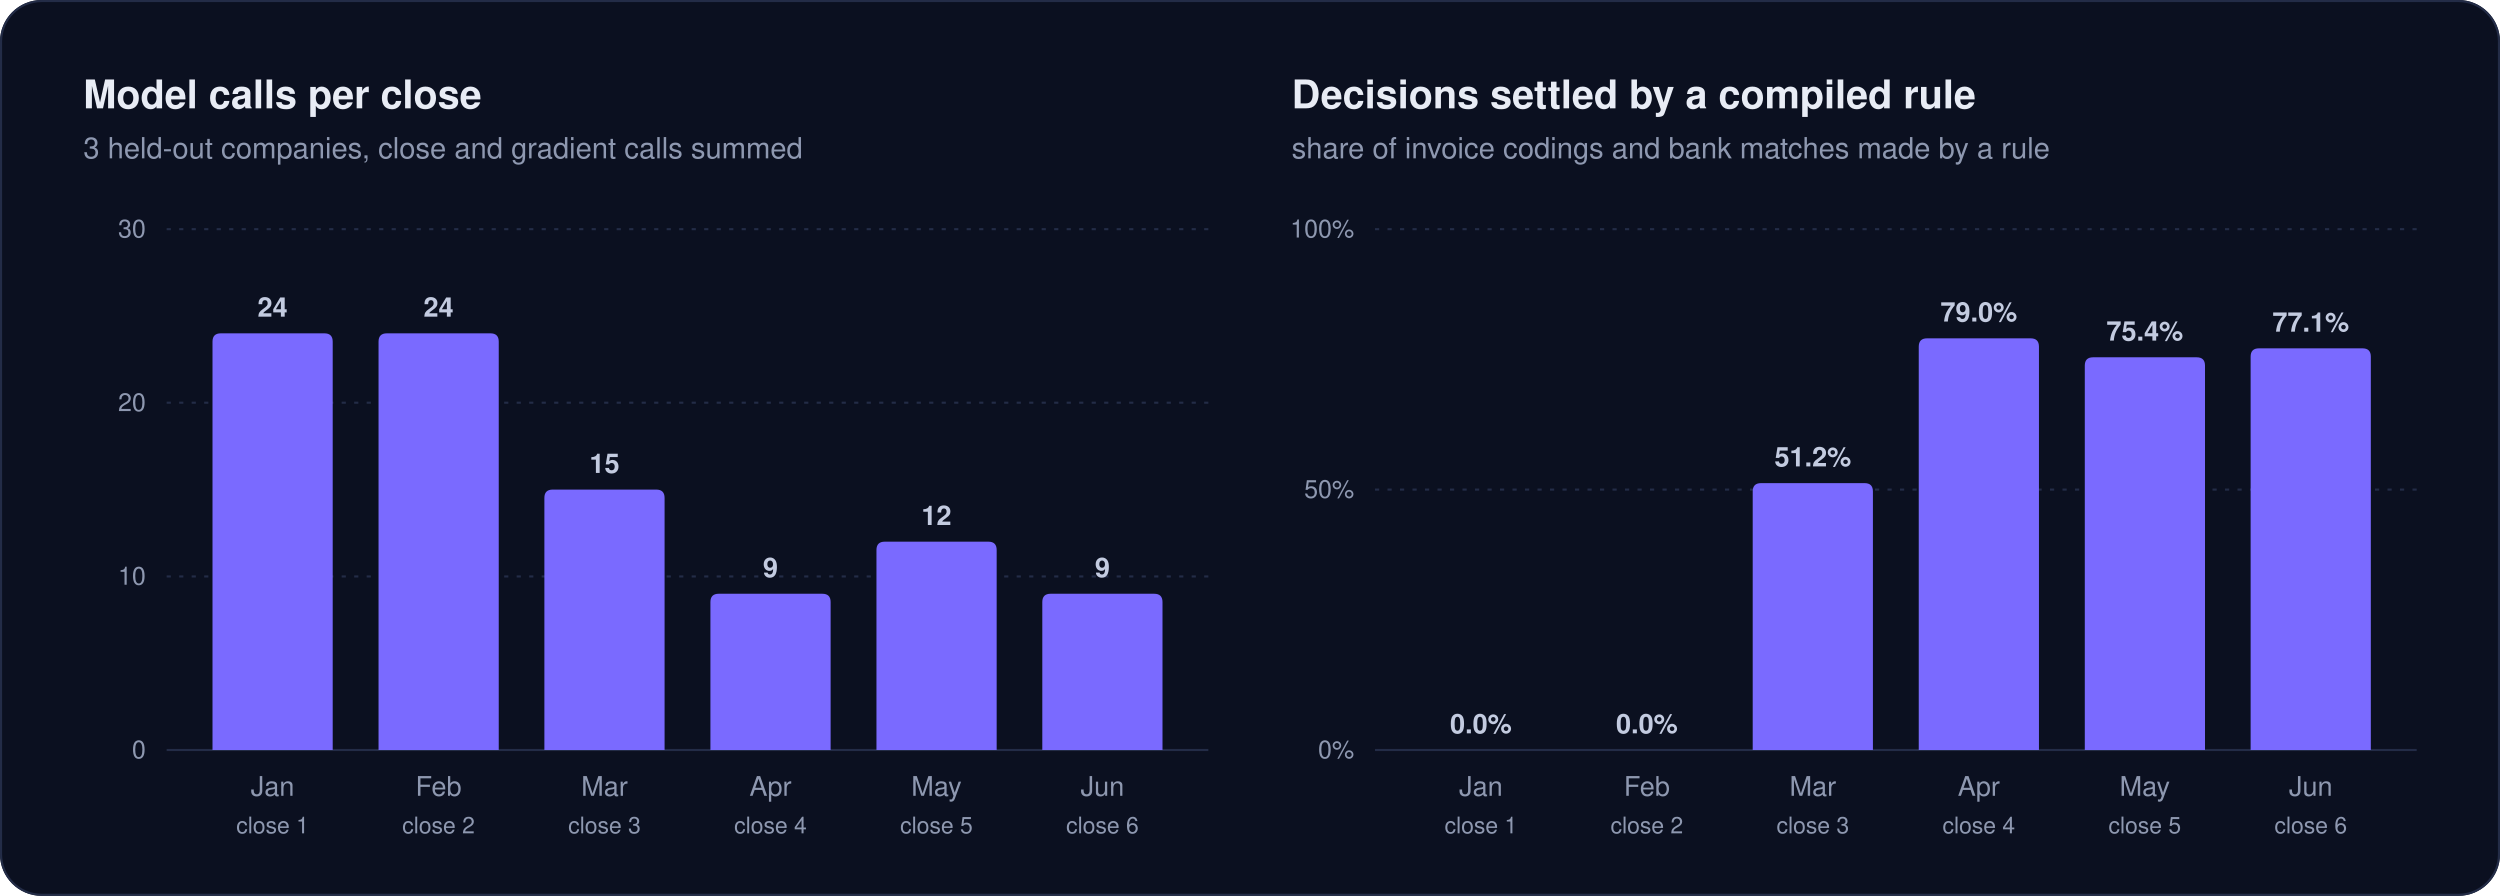
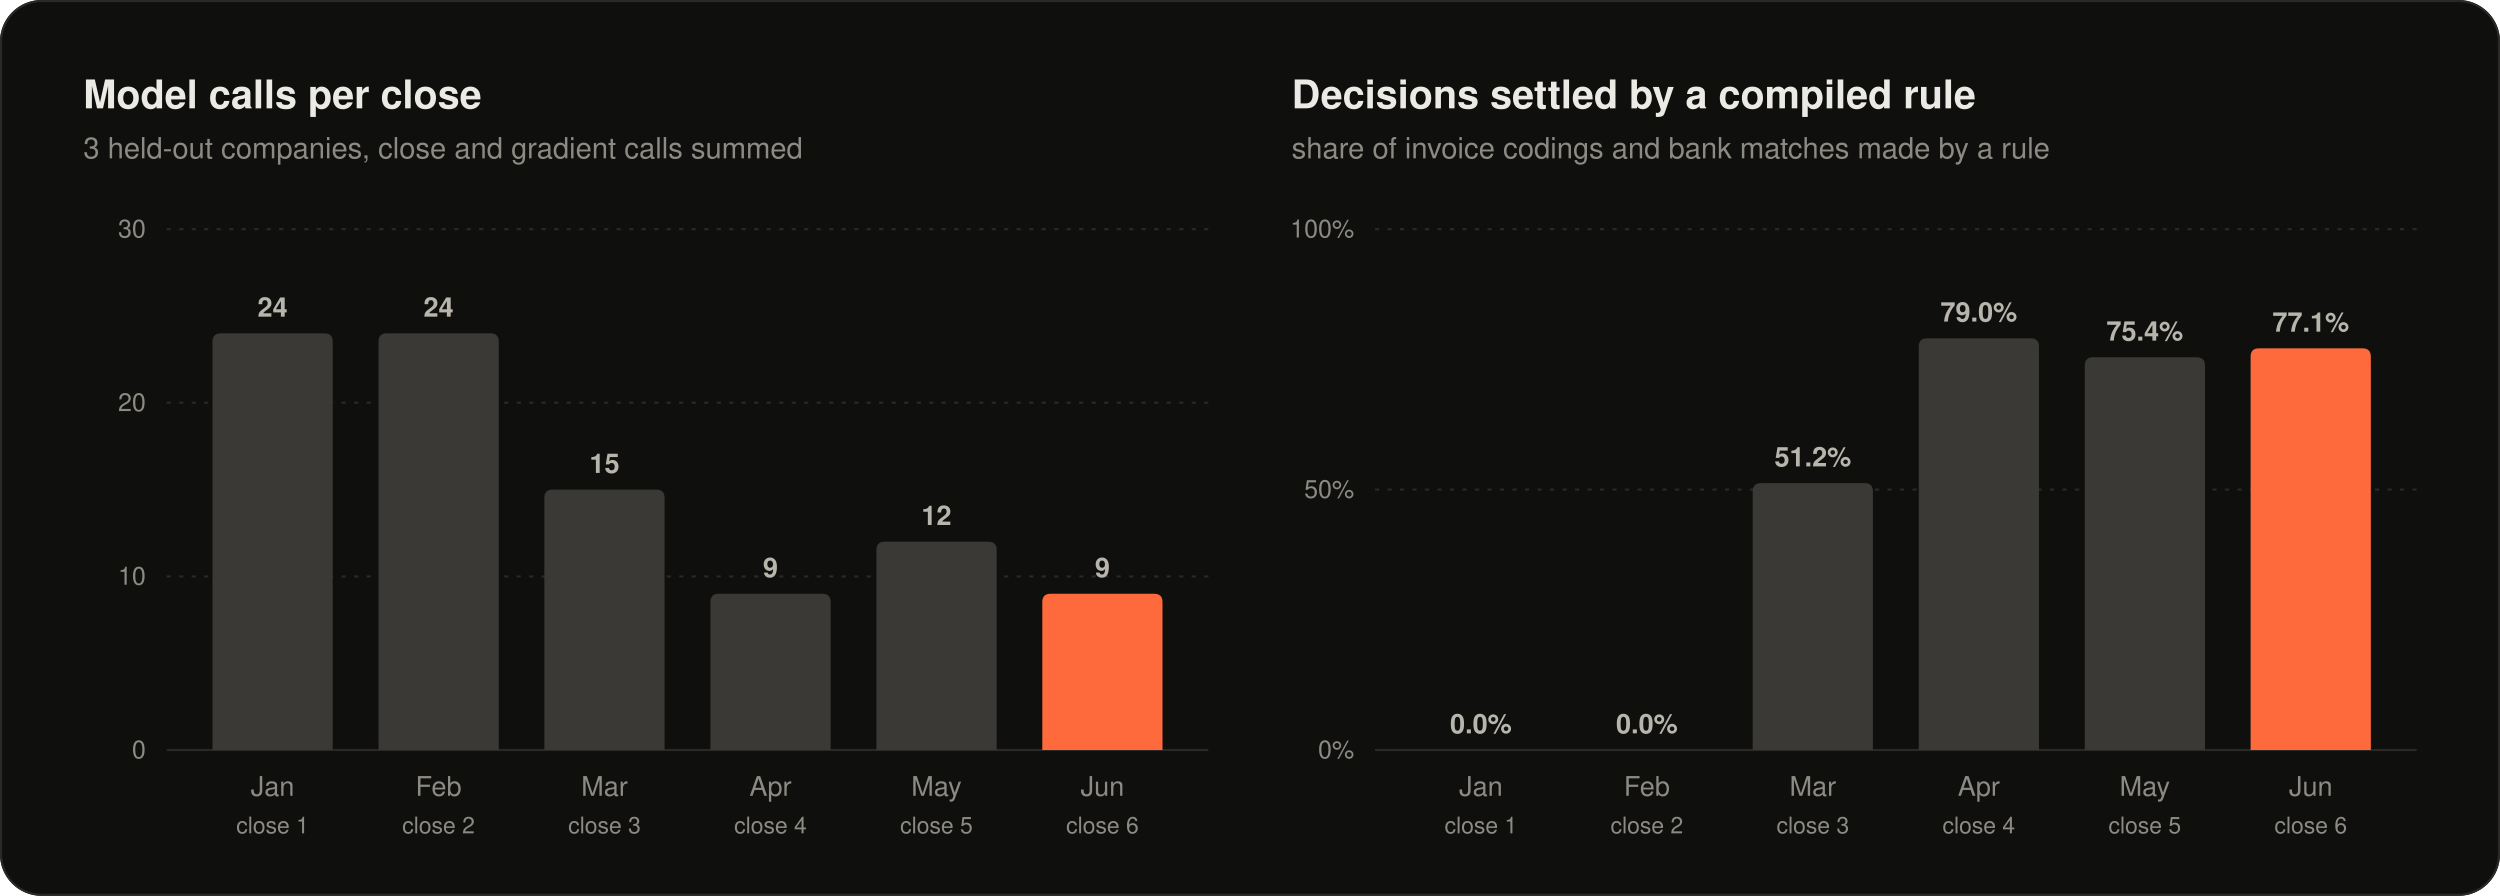
<svg xmlns="http://www.w3.org/2000/svg" width="1200" height="430" viewBox="0 0 1200 430" role="img" aria-labelledby="t d">
  <g font-family="-apple-system, BlinkMacSystemFont, 'Segoe UI', Helvetica, Arial, sans-serif">
-     <rect width="1200" height="430" rx="20" fill="#0b1020" />
-     <rect x="0.5" y="0.5" width="1199" height="429" rx="19.5" fill="none" stroke="#232c47" />
-     <text x="40" y="52" font-size="19" fill="#e8ecf5" font-weight="650">Model calls per close</text>
-     <text x="40" y="76" font-size="14" fill="#8e98b0">3 held-out companies, close and gradient calls summed</text>
-     <line x1="80" y1="360.0" x2="580" y2="360.0" stroke="#232c47" />
-     <text x="70" y="364" font-size="12" fill="#8e98b0" text-anchor="end">0</text>
-     <line x1="80" y1="276.7" x2="580" y2="276.7" stroke="#232c47" stroke-dasharray="2 4" />
-     <text x="70" y="280.667" font-size="12" fill="#8e98b0" text-anchor="end">10</text>
-     <line x1="80" y1="193.3" x2="580" y2="193.3" stroke="#232c47" stroke-dasharray="2 4" />
-     <text x="70" y="197.333" font-size="12" fill="#8e98b0" text-anchor="end">20</text>
-     <line x1="80" y1="110.0" x2="580" y2="110.0" stroke="#232c47" stroke-dasharray="2 4" />
-     <text x="70" y="114" font-size="12" fill="#8e98b0" text-anchor="end">30</text>
-     <path d="M102 360V164Q102 160 106 160H155.7Q159.7 160 159.7 164V360Z" fill="#7a6aff" />
-     <text x="130.833" y="152" font-size="13" fill="#c3cbe0" text-anchor="middle" font-weight="600">24</text>
-     <text x="130.833" y="382" font-size="13" fill="#8e98b0" text-anchor="middle">Jan</text>
-     <text x="130.833" y="400" font-size="11" fill="#8e98b0" text-anchor="middle">close 1</text>
-     <path d="M181.7 360V164Q181.7 160 185.7 160H235.4Q239.4 160 239.4 164V360Z" fill="#7a6aff" />
-     <text x="210.5" y="152" font-size="13" fill="#c3cbe0" text-anchor="middle" font-weight="600">24</text>
-     <text x="210.5" y="382" font-size="13" fill="#8e98b0" text-anchor="middle">Feb</text>
-     <text x="210.5" y="400" font-size="11" fill="#8e98b0" text-anchor="middle">close 2</text>
-     <path d="M261.3 360V239Q261.3 235 265.3 235H315Q319 235 319 239V360Z" fill="#7a6aff" />
-     <text x="290.167" y="227" font-size="13" fill="#c3cbe0" text-anchor="middle" font-weight="600">15</text>
-     <text x="290.167" y="382" font-size="13" fill="#8e98b0" text-anchor="middle">Mar</text>
-     <text x="290.167" y="400" font-size="11" fill="#8e98b0" text-anchor="middle">close 3</text>
-     <path d="M341 360V289Q341 285 345 285H394.7Q398.7 285 398.7 289V360Z" fill="#7a6aff" />
-     <text x="369.833" y="277" font-size="13" fill="#c3cbe0" text-anchor="middle" font-weight="600">9</text>
-     <text x="369.833" y="382" font-size="13" fill="#8e98b0" text-anchor="middle">Apr</text>
-     <text x="369.833" y="400" font-size="11" fill="#8e98b0" text-anchor="middle">close 4</text>
-     <path d="M420.7 360V264Q420.7 260 424.7 260H474.4Q478.4 260 478.4 264V360Z" fill="#7a6aff" />
-     <text x="449.5" y="252" font-size="13" fill="#c3cbe0" text-anchor="middle" font-weight="600">12</text>
-     <text x="449.5" y="382" font-size="13" fill="#8e98b0" text-anchor="middle">May</text>
-     <text x="449.5" y="400" font-size="11" fill="#8e98b0" text-anchor="middle">close 5</text>
-     <path d="M500.3 360V289Q500.3 285 504.3 285H554Q558 285 558 289V360Z" fill="#7a6aff" />
-     <text x="529.167" y="277" font-size="13" fill="#c3cbe0" text-anchor="middle" font-weight="600">9</text>
-     <text x="529.167" y="382" font-size="13" fill="#8e98b0" text-anchor="middle">Jun</text>
-     <text x="529.167" y="400" font-size="11" fill="#8e98b0" text-anchor="middle">close 6</text>
-     <text x="620" y="52" font-size="19" fill="#e8ecf5" font-weight="650">Decisions settled by a compiled rule</text>
-     <text x="620" y="76" font-size="14" fill="#8e98b0">share of invoice codings and bank matches made by a rule</text>
-     <line x1="660" y1="360.0" x2="1160" y2="360.0" stroke="#232c47" />
-     <text x="650" y="364" font-size="12" fill="#8e98b0" text-anchor="end">0%</text>
-     <line x1="660" y1="235.0" x2="1160" y2="235.0" stroke="#232c47" stroke-dasharray="2 4" />
-     <text x="650" y="239" font-size="12" fill="#8e98b0" text-anchor="end">50%</text>
-     <line x1="660" y1="110.0" x2="1160" y2="110.0" stroke="#232c47" stroke-dasharray="2 4" />
-     <text x="650" y="114" font-size="12" fill="#8e98b0" text-anchor="end">100%</text>
-     <text x="710.833" y="352" font-size="13" fill="#c3cbe0" text-anchor="middle" font-weight="600">0.0%</text>
-     <text x="710.833" y="382" font-size="13" fill="#8e98b0" text-anchor="middle">Jan</text>
-     <text x="710.833" y="400" font-size="11" fill="#8e98b0" text-anchor="middle">close 1</text>
-     <text x="790.5" y="352" font-size="13" fill="#c3cbe0" text-anchor="middle" font-weight="600">0.0%</text>
-     <text x="790.5" y="382" font-size="13" fill="#8e98b0" text-anchor="middle">Feb</text>
-     <text x="790.5" y="400" font-size="11" fill="#8e98b0" text-anchor="middle">close 2</text>
-     <path d="M841.3 360V235.9Q841.3 231.9 845.3 231.9H895Q899 231.9 899 235.9V360Z" fill="#7a6aff" />
-     <text x="870.167" y="223.875" font-size="13" fill="#c3cbe0" text-anchor="middle" font-weight="600">51.2%</text>
-     <text x="870.167" y="382" font-size="13" fill="#8e98b0" text-anchor="middle">Mar</text>
-     <text x="870.167" y="400" font-size="11" fill="#8e98b0" text-anchor="middle">close 3</text>
-     <path d="M921 360V166.4Q921 162.4 925 162.4H974.7Q978.7 162.4 978.7 166.4V360Z" fill="#7a6aff" />
-     <text x="949.833" y="154.35" font-size="13" fill="#c3cbe0" text-anchor="middle" font-weight="600">79.0%</text>
-     <text x="949.833" y="382" font-size="13" fill="#8e98b0" text-anchor="middle">Apr</text>
-     <text x="949.833" y="400" font-size="11" fill="#8e98b0" text-anchor="middle">close 4</text>
-     <path d="M1000.7 360V175.5Q1000.7 171.5 1004.7 171.5H1054.4Q1058.4 171.5 1058.4 175.5V360Z" fill="#7a6aff" />
-     <text x="1029.5" y="163.492" font-size="13" fill="#c3cbe0" text-anchor="middle" font-weight="600">75.4%</text>
-     <text x="1029.5" y="382" font-size="13" fill="#8e98b0" text-anchor="middle">May</text>
-     <text x="1029.5" y="400" font-size="11" fill="#8e98b0" text-anchor="middle">close 5</text>
-     <path d="M1080.3 360V171.2Q1080.3 167.2 1084.3 167.2H1134Q1138 167.2 1138 171.2V360Z" fill="#7a6aff" />
-     <text x="1109.167" y="159.203" font-size="13" fill="#c3cbe0" text-anchor="middle" font-weight="600">77.1%</text>
-     <text x="1109.167" y="382" font-size="13" fill="#8e98b0" text-anchor="middle">Jun</text>
-     <text x="1109.167" y="400" font-size="11" fill="#8e98b0" text-anchor="middle">close 6</text>
+     <rect width="1200" height="430" rx="20" fill="#0f0f0e" />
+     <rect x="0.5" y="0.5" width="1199" height="429" rx="19.5" fill="none" stroke="#2a2927" />
+     <text x="40" y="52" font-size="19" fill="#eceae4" font-weight="650">Model calls per close</text>
+     <text x="40" y="76" font-size="14" fill="#8d8a83">3 held-out companies, close and gradient calls summed</text>
+     <line x1="80" y1="360.0" x2="580" y2="360.0" stroke="#2a2927" />
+     <text x="70" y="364" font-size="12" fill="#8d8a83" text-anchor="end">0</text>
+     <line x1="80" y1="276.7" x2="580" y2="276.7" stroke="#2a2927" stroke-dasharray="2 4" />
+     <text x="70" y="280.667" font-size="12" fill="#8d8a83" text-anchor="end">10</text>
+     <line x1="80" y1="193.3" x2="580" y2="193.3" stroke="#2a2927" stroke-dasharray="2 4" />
+     <text x="70" y="197.333" font-size="12" fill="#8d8a83" text-anchor="end">20</text>
+     <line x1="80" y1="110.0" x2="580" y2="110.0" stroke="#2a2927" stroke-dasharray="2 4" />
+     <text x="70" y="114" font-size="12" fill="#8d8a83" text-anchor="end">30</text>
+     <path d="M102 360V164Q102 160 106 160H155.7Q159.7 160 159.7 164V360Z" fill="#3a3936" />
+     <text x="130.833" y="152" font-size="13" fill="#b8b5ad" text-anchor="middle" font-weight="600">24</text>
+     <text x="130.833" y="382" font-size="13" fill="#8d8a83" text-anchor="middle">Jan</text>
+     <text x="130.833" y="400" font-size="11" fill="#8d8a83" text-anchor="middle">close 1</text>
+     <path d="M181.7 360V164Q181.7 160 185.7 160H235.4Q239.4 160 239.4 164V360Z" fill="#3a3936" />
+     <text x="210.5" y="152" font-size="13" fill="#b8b5ad" text-anchor="middle" font-weight="600">24</text>
+     <text x="210.5" y="382" font-size="13" fill="#8d8a83" text-anchor="middle">Feb</text>
+     <text x="210.5" y="400" font-size="11" fill="#8d8a83" text-anchor="middle">close 2</text>
+     <path d="M261.3 360V239Q261.3 235 265.3 235H315Q319 235 319 239V360Z" fill="#3a3936" />
+     <text x="290.167" y="227" font-size="13" fill="#b8b5ad" text-anchor="middle" font-weight="600">15</text>
+     <text x="290.167" y="382" font-size="13" fill="#8d8a83" text-anchor="middle">Mar</text>
+     <text x="290.167" y="400" font-size="11" fill="#8d8a83" text-anchor="middle">close 3</text>
+     <path d="M341 360V289Q341 285 345 285H394.7Q398.7 285 398.7 289V360Z" fill="#3a3936" />
+     <text x="369.833" y="277" font-size="13" fill="#b8b5ad" text-anchor="middle" font-weight="600">9</text>
+     <text x="369.833" y="382" font-size="13" fill="#8d8a83" text-anchor="middle">Apr</text>
+     <text x="369.833" y="400" font-size="11" fill="#8d8a83" text-anchor="middle">close 4</text>
+     <path d="M420.7 360V264Q420.7 260 424.7 260H474.4Q478.4 260 478.4 264V360Z" fill="#3a3936" />
+     <text x="449.5" y="252" font-size="13" fill="#b8b5ad" text-anchor="middle" font-weight="600">12</text>
+     <text x="449.5" y="382" font-size="13" fill="#8d8a83" text-anchor="middle">May</text>
+     <text x="449.5" y="400" font-size="11" fill="#8d8a83" text-anchor="middle">close 5</text>
+     <path d="M500.3 360V289Q500.3 285 504.3 285H554Q558 285 558 289V360Z" fill="#ff6a3d" />
+     <text x="529.167" y="277" font-size="13" fill="#b8b5ad" text-anchor="middle" font-weight="600">9</text>
+     <text x="529.167" y="382" font-size="13" fill="#8d8a83" text-anchor="middle">Jun</text>
+     <text x="529.167" y="400" font-size="11" fill="#8d8a83" text-anchor="middle">close 6</text>
+     <text x="620" y="52" font-size="19" fill="#eceae4" font-weight="650">Decisions settled by a compiled rule</text>
+     <text x="620" y="76" font-size="14" fill="#8d8a83">share of invoice codings and bank matches made by a rule</text>
+     <line x1="660" y1="360.0" x2="1160" y2="360.0" stroke="#2a2927" />
+     <text x="650" y="364" font-size="12" fill="#8d8a83" text-anchor="end">0%</text>
+     <line x1="660" y1="235.0" x2="1160" y2="235.0" stroke="#2a2927" stroke-dasharray="2 4" />
+     <text x="650" y="239" font-size="12" fill="#8d8a83" text-anchor="end">50%</text>
+     <line x1="660" y1="110.0" x2="1160" y2="110.0" stroke="#2a2927" stroke-dasharray="2 4" />
+     <text x="650" y="114" font-size="12" fill="#8d8a83" text-anchor="end">100%</text>
+     <text x="710.833" y="352" font-size="13" fill="#b8b5ad" text-anchor="middle" font-weight="600">0.0%</text>
+     <text x="710.833" y="382" font-size="13" fill="#8d8a83" text-anchor="middle">Jan</text>
+     <text x="710.833" y="400" font-size="11" fill="#8d8a83" text-anchor="middle">close 1</text>
+     <text x="790.5" y="352" font-size="13" fill="#b8b5ad" text-anchor="middle" font-weight="600">0.0%</text>
+     <text x="790.5" y="382" font-size="13" fill="#8d8a83" text-anchor="middle">Feb</text>
+     <text x="790.5" y="400" font-size="11" fill="#8d8a83" text-anchor="middle">close 2</text>
+     <path d="M841.3 360V235.9Q841.3 231.9 845.3 231.9H895Q899 231.9 899 235.9V360Z" fill="#3a3936" />
+     <text x="870.167" y="223.875" font-size="13" fill="#b8b5ad" text-anchor="middle" font-weight="600">51.2%</text>
+     <text x="870.167" y="382" font-size="13" fill="#8d8a83" text-anchor="middle">Mar</text>
+     <text x="870.167" y="400" font-size="11" fill="#8d8a83" text-anchor="middle">close 3</text>
+     <path d="M921 360V166.4Q921 162.4 925 162.4H974.7Q978.7 162.4 978.7 166.4V360Z" fill="#3a3936" />
+     <text x="949.833" y="154.35" font-size="13" fill="#b8b5ad" text-anchor="middle" font-weight="600">79.0%</text>
+     <text x="949.833" y="382" font-size="13" fill="#8d8a83" text-anchor="middle">Apr</text>
+     <text x="949.833" y="400" font-size="11" fill="#8d8a83" text-anchor="middle">close 4</text>
+     <path d="M1000.7 360V175.5Q1000.7 171.5 1004.7 171.5H1054.4Q1058.4 171.5 1058.4 175.5V360Z" fill="#3a3936" />
+     <text x="1029.5" y="163.492" font-size="13" fill="#b8b5ad" text-anchor="middle" font-weight="600">75.4%</text>
+     <text x="1029.5" y="382" font-size="13" fill="#8d8a83" text-anchor="middle">May</text>
+     <text x="1029.5" y="400" font-size="11" fill="#8d8a83" text-anchor="middle">close 5</text>
+     <path d="M1080.3 360V171.2Q1080.3 167.2 1084.3 167.2H1134Q1138 167.2 1138 171.2V360Z" fill="#ff6a3d" />
+     <text x="1109.167" y="159.203" font-size="13" fill="#b8b5ad" text-anchor="middle" font-weight="600">77.1%</text>
+     <text x="1109.167" y="382" font-size="13" fill="#8d8a83" text-anchor="middle">Jun</text>
+     <text x="1109.167" y="400" font-size="11" fill="#8d8a83" text-anchor="middle">close 6</text>
  </g>
</svg>
